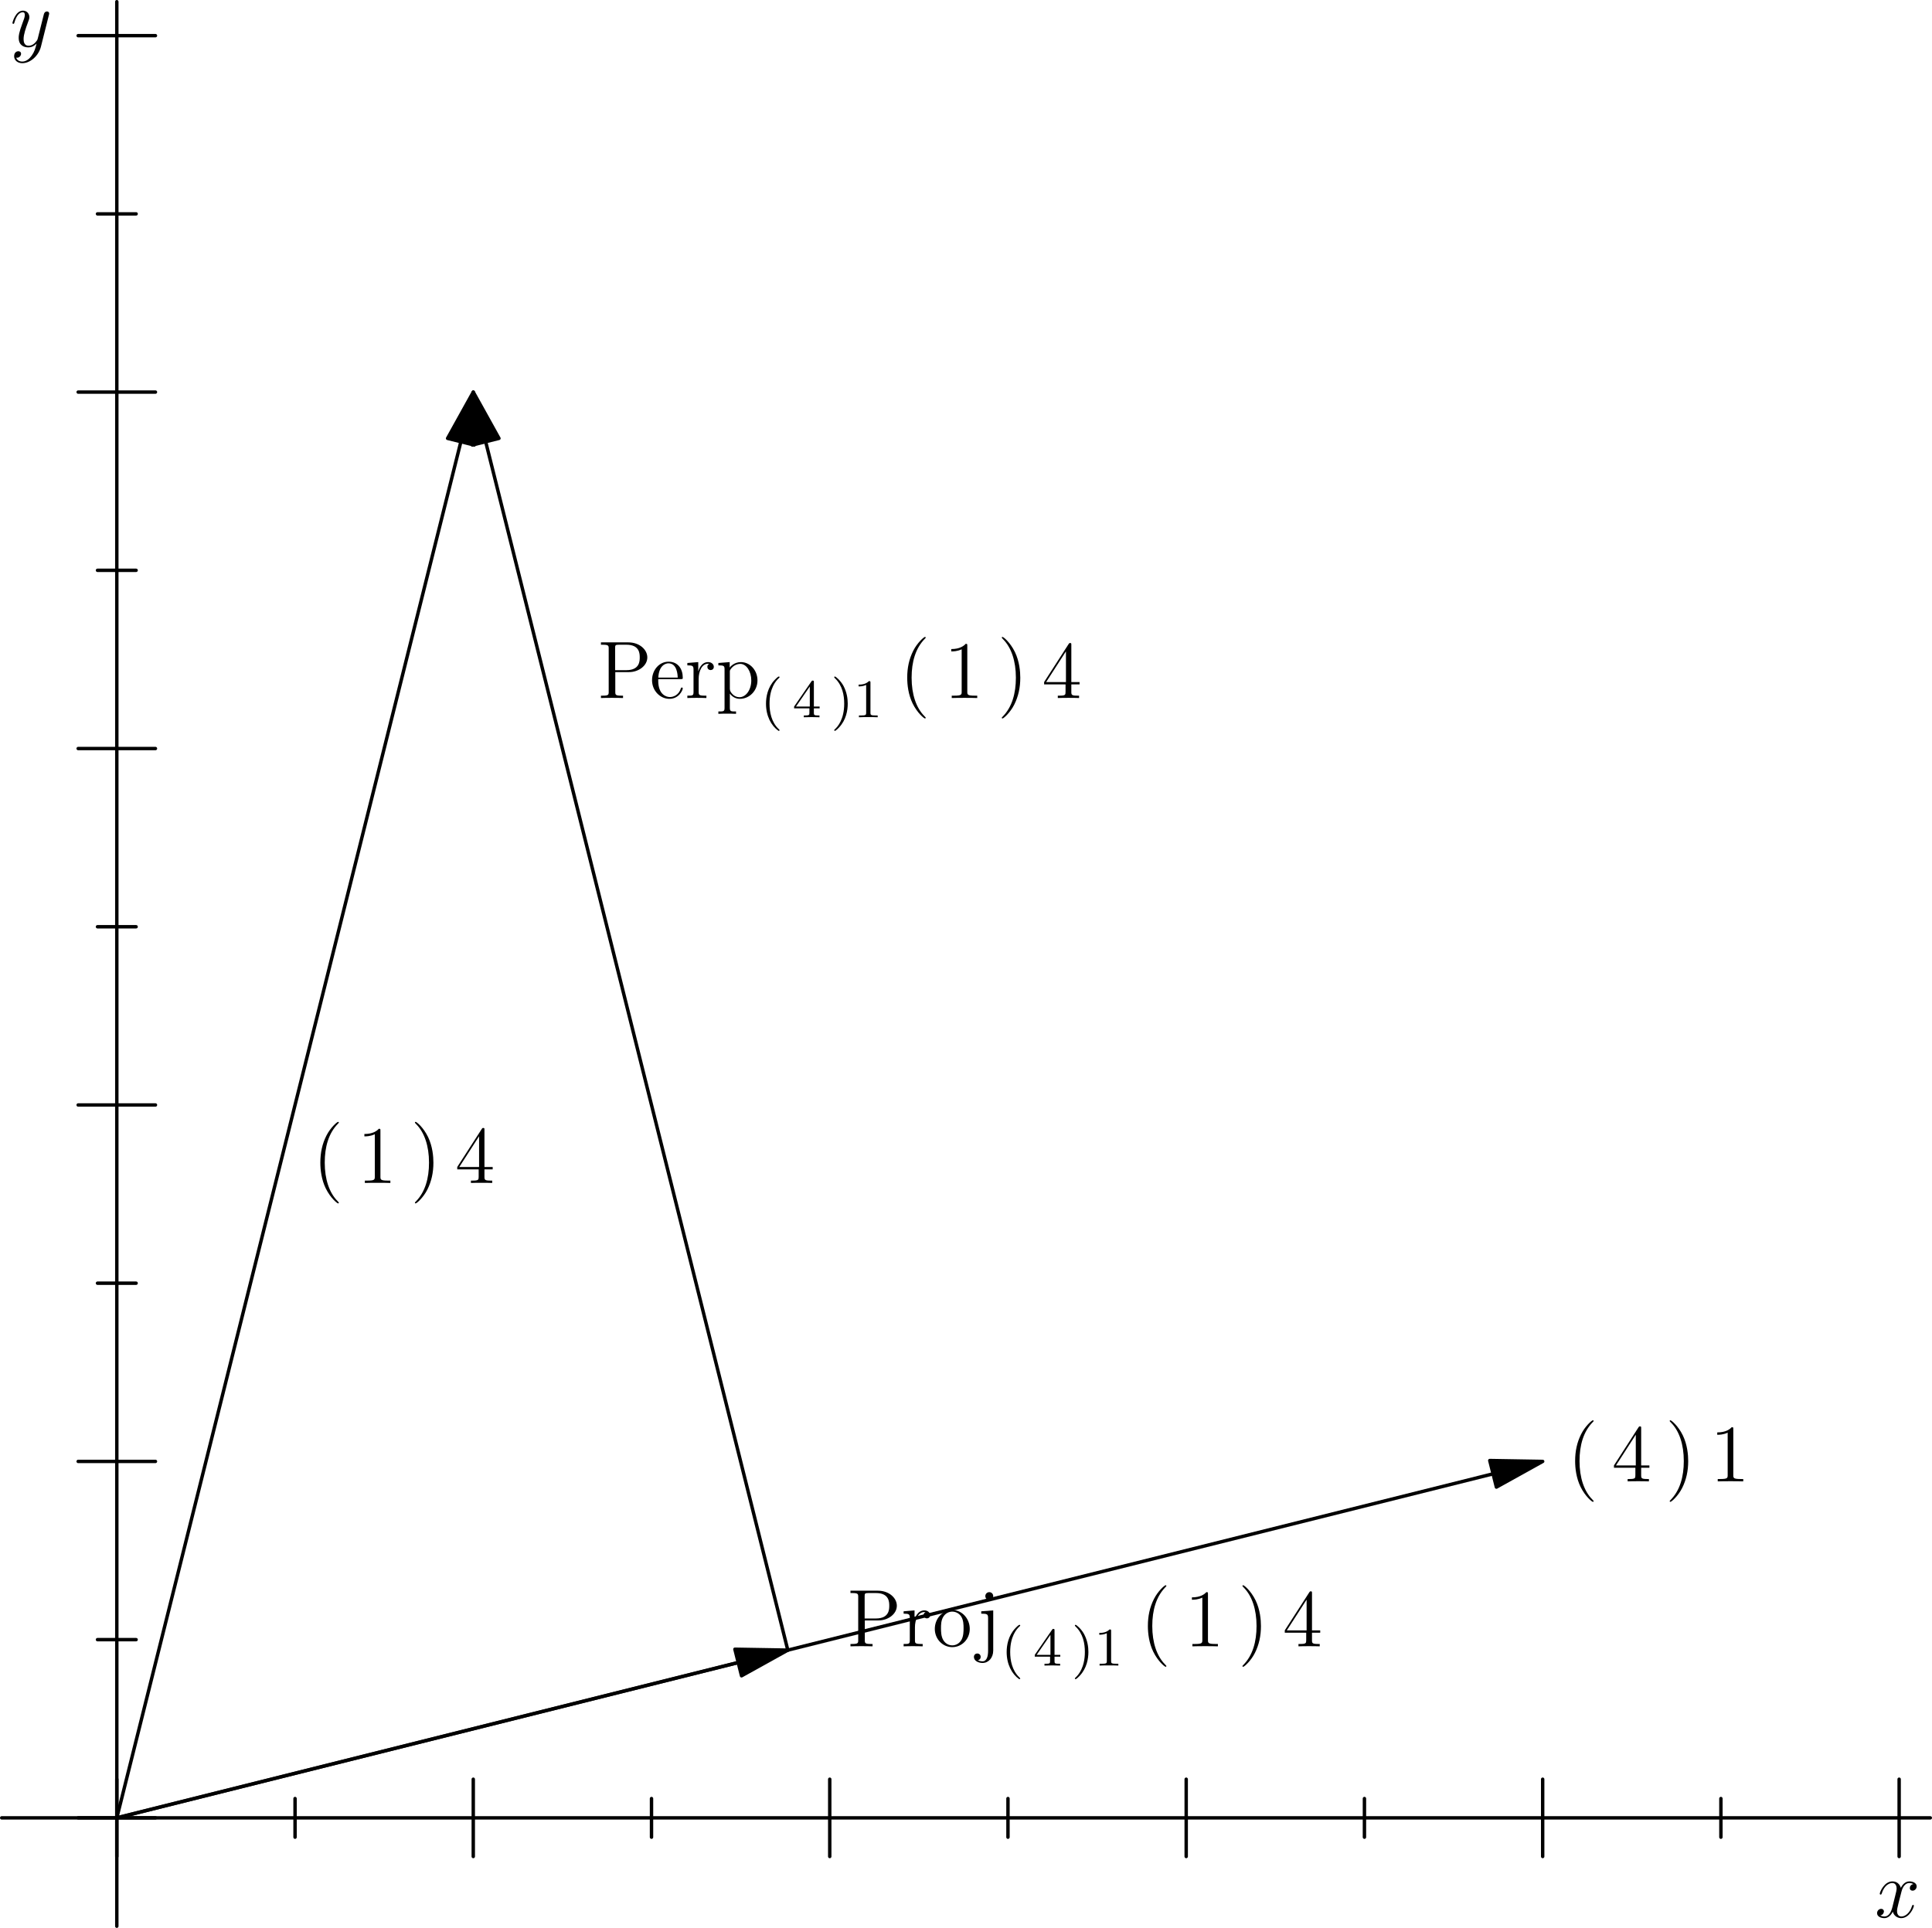
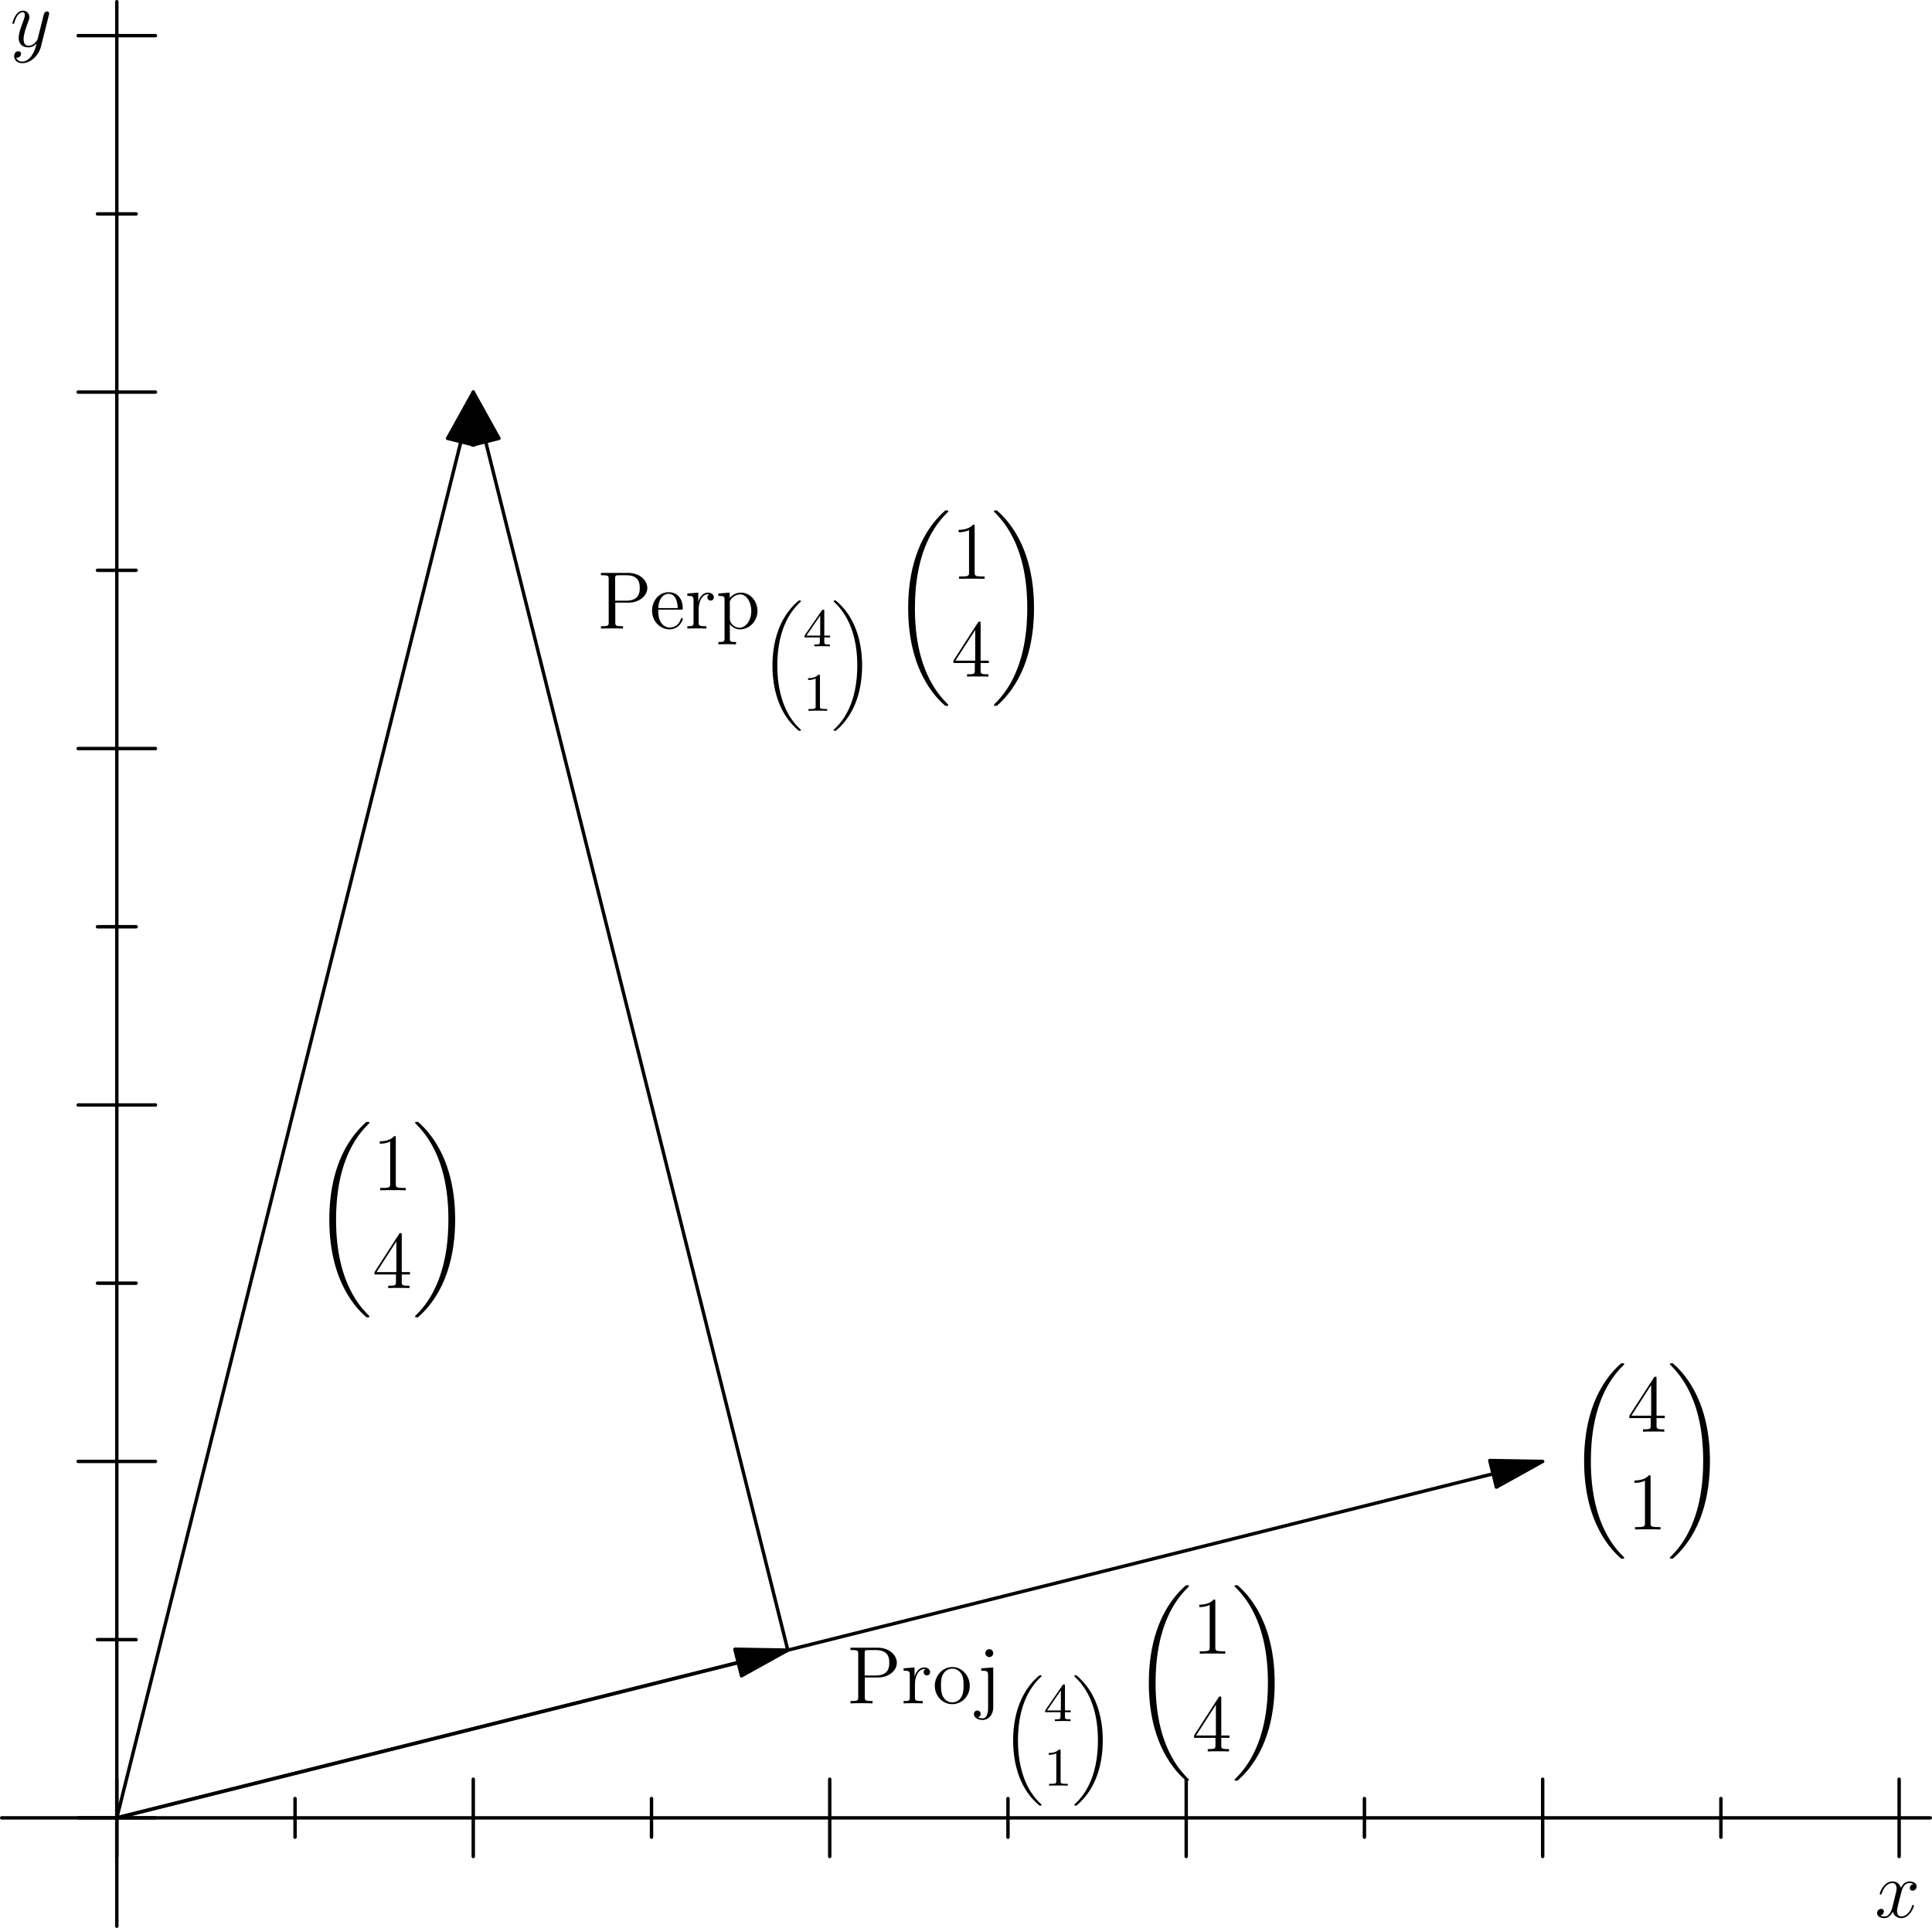
<svg xmlns="http://www.w3.org/2000/svg" xmlns:xlink="http://www.w3.org/1999/xlink" version="1.1" width="283.465pt" height="282.886pt" viewBox="56.409 53.858 283.465 282.886">
  <defs>
-     <path id="g1-40" d="M2.654 1.993C2.718 1.993 2.813 1.993 2.813 1.897C2.813 1.865 2.805 1.857 2.702 1.753C1.61 .725 1.339-.757 1.339-1.993C1.339-4.288 2.287-5.364 2.694-5.731C2.805-5.834 2.813-5.842 2.813-5.882S2.782-5.978 2.702-5.978C2.574-5.978 2.176-5.571 2.112-5.499C1.044-4.384 .821-2.949 .821-1.993C.821-.207 1.57 1.227 2.654 1.993Z" />
-     <path id="g1-41" d="M2.463-1.993C2.463-2.75 2.335-3.658 1.841-4.599C1.451-5.332 .725-5.978 .582-5.978C.502-5.978 .478-5.922 .478-5.882C.478-5.85 .478-5.834 .574-5.738C1.69-4.678 1.945-3.22 1.945-1.993C1.945 .295 .996 1.379 .59 1.745C.486 1.849 .478 1.857 .478 1.897S.502 1.993 .582 1.993C.709 1.993 1.108 1.586 1.172 1.514C2.24 .399 2.463-1.036 2.463-1.993Z" />
-     <path id="g1-49" d="M2.503-5.077C2.503-5.292 2.487-5.3 2.271-5.3C1.945-4.981 1.522-4.79 .765-4.79V-4.527C.98-4.527 1.411-4.527 1.873-4.742V-.654C1.873-.359 1.849-.263 1.092-.263H.813V0C1.14-.024 1.825-.024 2.184-.024S3.236-.024 3.563 0V-.263H3.284C2.527-.263 2.503-.359 2.503-.654V-5.077Z" />
-     <path id="g1-52" d="M3.14-5.157C3.14-5.316 3.14-5.38 2.973-5.38C2.869-5.38 2.861-5.372 2.782-5.26L.239-1.57V-1.307H2.487V-.646C2.487-.351 2.463-.263 1.849-.263H1.666V0C2.343-.024 2.359-.024 2.813-.024S3.284-.024 3.961 0V-.263H3.778C3.164-.263 3.14-.351 3.14-.646V-1.307H3.985V-1.57H3.14V-5.157ZM2.542-4.511V-1.57H.518L2.542-4.511Z" />
-     <path id="g2-40" d="M3.885 2.905C3.885 2.869 3.885 2.845 3.682 2.642C2.487 1.435 1.817-.538 1.817-2.977C1.817-5.296 2.379-7.293 3.766-8.703C3.885-8.811 3.885-8.835 3.885-8.871C3.885-8.942 3.826-8.966 3.778-8.966C3.622-8.966 2.642-8.106 2.056-6.934C1.447-5.727 1.172-4.447 1.172-2.977C1.172-1.913 1.339-.49 1.961 .789C2.666 2.224 3.646 3.001 3.778 3.001C3.826 3.001 3.885 2.977 3.885 2.905Z" />
-     <path id="g2-41" d="M3.371-2.977C3.371-3.885 3.252-5.368 2.582-6.755C1.877-8.189 .897-8.966 .765-8.966C.717-8.966 .658-8.942 .658-8.871C.658-8.835 .658-8.811 .861-8.608C2.056-7.4 2.726-5.428 2.726-2.989C2.726-.669 2.164 1.327 .777 2.738C.658 2.845 .658 2.869 .658 2.905C.658 2.977 .717 3.001 .765 3.001C.921 3.001 1.901 2.14 2.487 .968C3.096-.251 3.371-1.542 3.371-2.977Z" />
-     <path id="g2-49" d="M3.443-7.663C3.443-7.938 3.443-7.95 3.204-7.95C2.917-7.627 2.319-7.185 1.088-7.185V-6.838C1.363-6.838 1.961-6.838 2.618-7.149V-.921C2.618-.49 2.582-.347 1.53-.347H1.16V0C1.482-.024 2.642-.024 3.037-.024S4.579-.024 4.902 0V-.347H4.531C3.479-.347 3.443-.49 3.443-.921V-7.663Z" />
-     <path id="g2-52" d="M4.316-7.783C4.316-8.01 4.316-8.07 4.148-8.07C4.053-8.07 4.017-8.07 3.921-7.926L.323-2.343V-1.997H3.467V-.909C3.467-.466 3.443-.347 2.57-.347H2.331V0C2.606-.024 3.551-.024 3.885-.024S5.177-.024 5.452 0V-.347H5.212C4.352-.347 4.316-.466 4.316-.909V-1.997H5.523V-2.343H4.316V-7.783ZM3.527-6.85V-2.343H.622L3.527-6.85Z" />
-     <path id="g2-80" d="M2.606-3.802H4.627C6.025-3.802 7.305-4.746 7.305-5.954C7.305-7.113 6.145-8.165 4.531-8.165H.502V-7.819H.741C1.602-7.819 1.638-7.699 1.638-7.257V-.909C1.638-.466 1.602-.347 .741-.347H.502V0C.789-.024 1.769-.024 2.116-.024C2.475-.024 3.455-.024 3.742 0V-.347H3.503C2.642-.347 2.606-.466 2.606-.909V-3.802ZM2.582-4.089V-7.34C2.582-7.735 2.606-7.819 3.132-7.819H4.256C6.193-7.819 6.193-6.468 6.193-5.954C6.193-5.452 6.193-4.089 4.244-4.089H2.582Z" />
-     <path id="g2-101" d="M4.579-2.774C4.842-2.774 4.866-2.774 4.866-3.001C4.866-4.208 4.22-5.332 2.774-5.332C1.411-5.332 .359-4.101 .359-2.618C.359-1.04 1.578 .12 2.905 .12C4.328 .12 4.866-1.172 4.866-1.423C4.866-1.494 4.806-1.542 4.734-1.542C4.639-1.542 4.615-1.482 4.591-1.423C4.28-.418 3.479-.143 2.977-.143S1.267-.478 1.267-2.546V-2.774H4.579ZM1.279-3.001C1.375-4.878 2.427-5.093 2.762-5.093C4.041-5.093 4.113-3.407 4.125-3.001H1.279Z" />
-     <path id="g2-106" d="M2.427-7.364C2.427-7.723 2.14-7.95 1.853-7.95C1.518-7.95 1.267-7.687 1.267-7.364C1.267-7.054 1.53-6.791 1.841-6.791C2.2-6.791 2.427-7.077 2.427-7.364ZM.669-5.141V-4.794C1.566-4.794 1.674-4.71 1.674-4.125V.658C1.674 1.315 1.542 2.2 .849 2.2C.825 2.2 .454 2.2 .179 2.032C.49 1.973 .586 1.745 .586 1.542C.586 1.267 .383 1.052 .096 1.052C-.203 1.052-.406 1.267-.406 1.554C-.406 2.128 .239 2.439 .861 2.439C1.722 2.439 2.427 1.698 2.427 .61V-5.272L.669-5.141Z" />
-     <path id="g2-111" d="M5.487-2.558C5.487-4.101 4.316-5.332 2.929-5.332C1.494-5.332 .359-4.065 .359-2.558C.359-1.028 1.554 .12 2.917 .12C4.328 .12 5.487-1.052 5.487-2.558ZM2.929-.143C2.487-.143 1.949-.335 1.602-.921C1.279-1.459 1.267-2.164 1.267-2.666C1.267-3.12 1.267-3.85 1.638-4.388C1.973-4.902 2.499-5.093 2.917-5.093C3.383-5.093 3.885-4.878 4.208-4.411C4.579-3.862 4.579-3.108 4.579-2.666C4.579-2.248 4.579-1.506 4.268-.944C3.933-.371 3.383-.143 2.929-.143Z" />
-     <path id="g2-112" d="M2.929 1.973C2.164 1.973 2.02 1.973 2.02 1.435V-.646C2.236-.347 2.726 .12 3.491 .12C4.866 .12 6.073-1.04 6.073-2.582C6.073-4.101 4.949-5.272 3.646-5.272C2.594-5.272 2.032-4.519 1.997-4.471V-5.272L.335-5.141V-4.794C1.172-4.794 1.243-4.71 1.243-4.184V1.435C1.243 1.973 1.112 1.973 .335 1.973V2.319C.646 2.295 1.291 2.295 1.626 2.295C1.973 2.295 2.618 2.295 2.929 2.319V1.973ZM2.02-3.814C2.02-4.041 2.02-4.053 2.152-4.244C2.511-4.782 3.096-5.009 3.551-5.009C4.447-5.009 5.165-3.921 5.165-2.582C5.165-1.16 4.352-.12 3.431-.12C3.061-.12 2.714-.275 2.475-.502C2.2-.777 2.02-1.016 2.02-1.351V-3.814Z" />
-     <path id="g2-114" d="M1.997-2.786C1.997-3.945 2.475-5.033 3.395-5.033C3.491-5.033 3.515-5.033 3.563-5.021C3.467-4.973 3.276-4.902 3.276-4.579C3.276-4.232 3.551-4.101 3.742-4.101C3.981-4.101 4.22-4.256 4.22-4.579C4.22-4.937 3.897-5.272 3.383-5.272C2.367-5.272 2.02-4.172 1.949-3.945H1.937V-5.272L.335-5.141V-4.794C1.148-4.794 1.243-4.71 1.243-4.125V-.885C1.243-.347 1.112-.347 .335-.347V0C.669-.024 1.327-.024 1.686-.024C2.008-.024 2.857-.024 3.132 0V-.347H2.893C2.02-.347 1.997-.478 1.997-.909V-2.786Z" />
-     <path id="g0-120" d="M5.667-4.878C5.284-4.806 5.141-4.519 5.141-4.292C5.141-4.005 5.368-3.909 5.535-3.909C5.894-3.909 6.145-4.22 6.145-4.543C6.145-5.045 5.571-5.272 5.069-5.272C4.34-5.272 3.933-4.555 3.826-4.328C3.551-5.224 2.809-5.272 2.594-5.272C1.375-5.272 .729-3.706 .729-3.443C.729-3.395 .777-3.335 .861-3.335C.956-3.335 .98-3.407 1.004-3.455C1.411-4.782 2.212-5.033 2.558-5.033C3.096-5.033 3.204-4.531 3.204-4.244C3.204-3.981 3.132-3.706 2.989-3.132L2.582-1.494C2.403-.777 2.056-.12 1.423-.12C1.363-.12 1.064-.12 .813-.275C1.243-.359 1.339-.717 1.339-.861C1.339-1.1 1.16-1.243 .933-1.243C.646-1.243 .335-.992 .335-.61C.335-.108 .897 .12 1.411 .12C1.985 .12 2.391-.335 2.642-.825C2.833-.12 3.431 .12 3.873 .12C5.093 .12 5.738-1.447 5.738-1.71C5.738-1.769 5.691-1.817 5.619-1.817C5.511-1.817 5.499-1.757 5.464-1.662C5.141-.61 4.447-.12 3.909-.12C3.491-.12 3.264-.43 3.264-.921C3.264-1.184 3.312-1.375 3.503-2.164L3.921-3.79C4.101-4.507 4.507-5.033 5.057-5.033C5.081-5.033 5.416-5.033 5.667-4.878Z" />
-     <path id="g0-121" d="M3.144 1.339C2.821 1.793 2.355 2.2 1.769 2.2C1.626 2.2 1.052 2.176 .873 1.626C.909 1.638 .968 1.638 .992 1.638C1.351 1.638 1.59 1.327 1.59 1.052S1.363 .681 1.184 .681C.992 .681 .574 .825 .574 1.411C.574 2.02 1.088 2.439 1.769 2.439C2.965 2.439 4.172 1.339 4.507 .012L5.679-4.651C5.691-4.71 5.715-4.782 5.715-4.854C5.715-5.033 5.571-5.153 5.392-5.153C5.284-5.153 5.033-5.105 4.937-4.746L4.053-1.231C3.993-1.016 3.993-.992 3.897-.861C3.658-.526 3.264-.12 2.69-.12C2.02-.12 1.961-.777 1.961-1.1C1.961-1.781 2.283-2.702 2.606-3.563C2.738-3.909 2.809-4.077 2.809-4.316C2.809-4.818 2.451-5.272 1.865-5.272C.765-5.272 .323-3.539 .323-3.443C.323-3.395 .371-3.335 .454-3.335C.562-3.335 .574-3.383 .622-3.551C.909-4.555 1.363-5.033 1.829-5.033C1.937-5.033 2.14-5.033 2.14-4.639C2.14-4.328 2.008-3.981 1.829-3.527C1.243-1.961 1.243-1.566 1.243-1.279C1.243-.143 2.056 .12 2.654 .12C3.001 .12 3.431 .012 3.85-.43L3.862-.418C3.682 .287 3.563 .753 3.144 1.339Z" />
+     <path id="g3-49" d="M2.503-5.077C2.503-5.292 2.487-5.3 2.271-5.3C1.945-4.981 1.522-4.79 .765-4.79V-4.527C.98-4.527 1.411-4.527 1.873-4.742V-.654C1.873-.359 1.849-.263 1.092-.263H.813V0C1.14-.024 1.825-.024 2.184-.024S3.236-.024 3.563 0V-.263H3.284C2.527-.263 2.503-.359 2.503-.654V-5.077Z" />
+     <path id="g3-52" d="M3.14-5.157C3.14-5.316 3.14-5.38 2.973-5.38C2.869-5.38 2.861-5.372 2.782-5.26L.239-1.57V-1.307H2.487V-.646C2.487-.351 2.463-.263 1.849-.263H1.666V0C2.343-.024 2.359-.024 2.813-.024S3.284-.024 3.961 0V-.263H3.778C3.164-.263 3.14-.351 3.14-.646V-1.307H3.985V-1.57H3.14V-5.157ZM2.542-4.511V-1.57H.518L2.542-4.511Z" />
+     <path id="g0-18" d="M5.946 18.666C5.946 18.626 5.938 18.61 5.85 18.523C5.523 18.22 4.854 17.574 4.216 16.498C3.013 14.458 2.479 11.955 2.479 9.205C2.479 7.309 2.742 5.157 3.523 3.284C4.208 1.65 5.005 .693 5.818-.104C5.842-.128 5.906-.175 5.93-.199C5.938-.215 5.946-.239 5.946-.263C5.946-.359 5.858-.359 5.762-.359C5.643-.359 5.627-.359 5.539-.279C2.622 2.208 1.769 5.994 1.769 9.198C1.769 12.696 2.758 15.693 4.591 17.749C4.949 18.156 5.268 18.451 5.571 18.706C5.627 18.762 5.643 18.762 5.762 18.762C5.858 18.762 5.946 18.762 5.946 18.666Z" />
+     <path id="g0-19" d="M4.455 9.205C4.455 5.707 3.467 2.71 1.634 .654C1.275 .247 .956-.048 .654-.303C.598-.359 .582-.359 .462-.359C.375-.359 .279-.359 .279-.263C.279-.231 .279-.215 .375-.12C2.877 2.216 3.746 5.667 3.746 9.198C3.746 11.445 3.395 14.123 2.048 16.434C1.403 17.542 .733 18.188 .359 18.538C.311 18.594 .279 18.626 .279 18.666C.279 18.762 .375 18.762 .462 18.762C.582 18.762 .598 18.762 .685 18.682C3.602 16.195 4.455 12.409 4.455 9.205Z" />
+     <path id="g1-18" d="M8.369 28.083C8.369 28.035 8.345 28.011 8.321 27.975C7.878 27.533 7.077 26.732 6.276 25.441C4.352 22.356 3.479 18.471 3.479 13.868C3.479 10.652 3.909 6.504 5.882 2.941C6.826 1.243 7.807 .263 8.333-.263C8.369-.299 8.369-.323 8.369-.359C8.369-.478 8.285-.478 8.118-.478S7.926-.478 7.747-.299C3.742 3.347 2.487 8.823 2.487 13.856C2.487 18.554 3.563 23.289 6.599 26.863C6.838 27.138 7.293 27.628 7.783 28.059C7.926 28.202 7.95 28.202 8.118 28.202S8.369 28.202 8.369 28.083Z" />
+     <path id="g1-19" d="M6.3 13.868C6.3 9.17 5.224 4.435 2.188 .861C1.949 .586 1.494 .096 1.004-.335C.861-.478 .837-.478 .669-.478C.526-.478 .418-.478 .418-.359C.418-.311 .466-.263 .49-.239C.909 .191 1.71 .992 2.511 2.283C4.435 5.368 5.308 9.253 5.308 13.856C5.308 17.072 4.878 21.22 2.905 24.783C1.961 26.481 .968 27.473 .466 27.975C.442 28.011 .418 28.047 .418 28.083C.418 28.202 .526 28.202 .669 28.202C.837 28.202 .861 28.202 1.04 28.023C5.045 24.377 6.3 18.901 6.3 13.868Z" />
+     <path id="g4-49" d="M3.443-7.663C3.443-7.938 3.443-7.95 3.204-7.95C2.917-7.627 2.319-7.185 1.088-7.185V-6.838C1.363-6.838 1.961-6.838 2.618-7.149V-.921C2.618-.49 2.582-.347 1.53-.347H1.16V0C1.482-.024 2.642-.024 3.037-.024S4.579-.024 4.902 0V-.347H4.531C3.479-.347 3.443-.49 3.443-.921V-7.663Z" />
+     <path id="g4-52" d="M4.316-7.783C4.316-8.01 4.316-8.07 4.148-8.07C4.053-8.07 4.017-8.07 3.921-7.926L.323-2.343V-1.997H3.467V-.909C3.467-.466 3.443-.347 2.57-.347H2.331V0C2.606-.024 3.551-.024 3.885-.024S5.177-.024 5.452 0V-.347H5.212C4.352-.347 4.316-.466 4.316-.909V-1.997H5.523V-2.343H4.316V-7.783ZM3.527-6.85V-2.343H.622L3.527-6.85Z" />
+     <path id="g4-80" d="M2.606-3.802H4.627C6.025-3.802 7.305-4.746 7.305-5.954C7.305-7.113 6.145-8.165 4.531-8.165H.502V-7.819H.741C1.602-7.819 1.638-7.699 1.638-7.257V-.909C1.638-.466 1.602-.347 .741-.347H.502V0C.789-.024 1.769-.024 2.116-.024C2.475-.024 3.455-.024 3.742 0V-.347H3.503C2.642-.347 2.606-.466 2.606-.909V-3.802ZM2.582-4.089V-7.34C2.582-7.735 2.606-7.819 3.132-7.819H4.256C6.193-7.819 6.193-6.468 6.193-5.954C6.193-5.452 6.193-4.089 4.244-4.089H2.582Z" />
+     <path id="g4-101" d="M4.579-2.774C4.842-2.774 4.866-2.774 4.866-3.001C4.866-4.208 4.22-5.332 2.774-5.332C1.411-5.332 .359-4.101 .359-2.618C.359-1.04 1.578 .12 2.905 .12C4.328 .12 4.866-1.172 4.866-1.423C4.866-1.494 4.806-1.542 4.734-1.542C4.639-1.542 4.615-1.482 4.591-1.423C4.28-.418 3.479-.143 2.977-.143S1.267-.478 1.267-2.546V-2.774H4.579ZM1.279-3.001C1.375-4.878 2.427-5.093 2.762-5.093C4.041-5.093 4.113-3.407 4.125-3.001H1.279Z" />
+     <path id="g4-106" d="M2.427-7.364C2.427-7.723 2.14-7.95 1.853-7.95C1.518-7.95 1.267-7.687 1.267-7.364C1.267-7.054 1.53-6.791 1.841-6.791C2.2-6.791 2.427-7.077 2.427-7.364ZM.669-5.141V-4.794C1.566-4.794 1.674-4.71 1.674-4.125V.658C1.674 1.315 1.542 2.2 .849 2.2C.825 2.2 .454 2.2 .179 2.032C.49 1.973 .586 1.745 .586 1.542C.586 1.267 .383 1.052 .096 1.052C-.203 1.052-.406 1.267-.406 1.554C-.406 2.128 .239 2.439 .861 2.439C1.722 2.439 2.427 1.698 2.427 .61V-5.272L.669-5.141Z" />
+     <path id="g4-111" d="M5.487-2.558C5.487-4.101 4.316-5.332 2.929-5.332C1.494-5.332 .359-4.065 .359-2.558C.359-1.028 1.554 .12 2.917 .12C4.328 .12 5.487-1.052 5.487-2.558ZM2.929-.143C2.487-.143 1.949-.335 1.602-.921C1.279-1.459 1.267-2.164 1.267-2.666C1.267-3.12 1.267-3.85 1.638-4.388C1.973-4.902 2.499-5.093 2.917-5.093C3.383-5.093 3.885-4.878 4.208-4.411C4.579-3.862 4.579-3.108 4.579-2.666C4.579-2.248 4.579-1.506 4.268-.944C3.933-.371 3.383-.143 2.929-.143Z" />
+     <path id="g4-112" d="M2.929 1.973C2.164 1.973 2.02 1.973 2.02 1.435V-.646C2.236-.347 2.726 .12 3.491 .12C4.866 .12 6.073-1.04 6.073-2.582C6.073-4.101 4.949-5.272 3.646-5.272C2.594-5.272 2.032-4.519 1.997-4.471V-5.272L.335-5.141V-4.794C1.172-4.794 1.243-4.71 1.243-4.184V1.435C1.243 1.973 1.112 1.973 .335 1.973V2.319C.646 2.295 1.291 2.295 1.626 2.295C1.973 2.295 2.618 2.295 2.929 2.319V1.973ZM2.02-3.814C2.02-4.041 2.02-4.053 2.152-4.244C2.511-4.782 3.096-5.009 3.551-5.009C4.447-5.009 5.165-3.921 5.165-2.582C5.165-1.16 4.352-.12 3.431-.12C3.061-.12 2.714-.275 2.475-.502C2.2-.777 2.02-1.016 2.02-1.351V-3.814Z" />
+     <path id="g4-114" d="M1.997-2.786C1.997-3.945 2.475-5.033 3.395-5.033C3.491-5.033 3.515-5.033 3.563-5.021C3.467-4.973 3.276-4.902 3.276-4.579C3.276-4.232 3.551-4.101 3.742-4.101C3.981-4.101 4.22-4.256 4.22-4.579C4.22-4.937 3.897-5.272 3.383-5.272C2.367-5.272 2.02-4.172 1.949-3.945H1.937V-5.272L.335-5.141V-4.794C1.148-4.794 1.243-4.71 1.243-4.125V-.885C1.243-.347 1.112-.347 .335-.347V0C.669-.024 1.327-.024 1.686-.024C2.008-.024 2.857-.024 3.132 0V-.347H2.893C2.02-.347 1.997-.478 1.997-.909V-2.786Z" />
+     <path id="g2-120" d="M5.667-4.878C5.284-4.806 5.141-4.519 5.141-4.292C5.141-4.005 5.368-3.909 5.535-3.909C5.894-3.909 6.145-4.22 6.145-4.543C6.145-5.045 5.571-5.272 5.069-5.272C4.34-5.272 3.933-4.555 3.826-4.328C3.551-5.224 2.809-5.272 2.594-5.272C1.375-5.272 .729-3.706 .729-3.443C.729-3.395 .777-3.335 .861-3.335C.956-3.335 .98-3.407 1.004-3.455C1.411-4.782 2.212-5.033 2.558-5.033C3.096-5.033 3.204-4.531 3.204-4.244C3.204-3.981 3.132-3.706 2.989-3.132L2.582-1.494C2.403-.777 2.056-.12 1.423-.12C1.363-.12 1.064-.12 .813-.275C1.243-.359 1.339-.717 1.339-.861C1.339-1.1 1.16-1.243 .933-1.243C.646-1.243 .335-.992 .335-.61C.335-.108 .897 .12 1.411 .12C1.985 .12 2.391-.335 2.642-.825C2.833-.12 3.431 .12 3.873 .12C5.093 .12 5.738-1.447 5.738-1.71C5.738-1.769 5.691-1.817 5.619-1.817C5.511-1.817 5.499-1.757 5.464-1.662C5.141-.61 4.447-.12 3.909-.12C3.491-.12 3.264-.43 3.264-.921C3.264-1.184 3.312-1.375 3.503-2.164L3.921-3.79C4.101-4.507 4.507-5.033 5.057-5.033C5.081-5.033 5.416-5.033 5.667-4.878Z" />
+     <path id="g2-121" d="M3.144 1.339C2.821 1.793 2.355 2.2 1.769 2.2C1.626 2.2 1.052 2.176 .873 1.626C.909 1.638 .968 1.638 .992 1.638C1.351 1.638 1.59 1.327 1.59 1.052S1.363 .681 1.184 .681C.992 .681 .574 .825 .574 1.411C.574 2.02 1.088 2.439 1.769 2.439C2.965 2.439 4.172 1.339 4.507 .012L5.679-4.651C5.691-4.71 5.715-4.782 5.715-4.854C5.715-5.033 5.571-5.153 5.392-5.153C5.284-5.153 5.033-5.105 4.937-4.746L4.053-1.231C3.993-1.016 3.993-.992 3.897-.861C3.658-.526 3.264-.12 2.69-.12C2.02-.12 1.961-.777 1.961-1.1C1.961-1.781 2.283-2.702 2.606-3.563C2.738-3.909 2.809-4.077 2.809-4.316C2.809-4.818 2.451-5.272 1.865-5.272C.765-5.272 .323-3.539 .323-3.443C.323-3.395 .371-3.335 .454-3.335C.562-3.335 .574-3.383 .622-3.551C.909-4.555 1.363-5.033 1.829-5.033C1.937-5.033 2.14-5.033 2.14-4.639C2.14-4.328 2.008-3.981 1.829-3.527C1.243-1.961 1.243-1.566 1.243-1.279C1.243-.143 2.056 .12 2.654 .12C3.001 .12 3.431 .012 3.85-.43L3.862-.418C3.682 .287 3.563 .753 3.144 1.339Z" />
  </defs>
  <g id="page1">
    <g>
      <g transform="matrix(0.996264 0 0 0.996264 73.5474 320.595)">
        <path d="M 0 15.958L 0 -267.486" fill="none" stroke="#000000" stroke-linecap="round" stroke-linejoin="round" stroke-miterlimit="10.037" stroke-width="0.502" />
      </g>
    </g>
    <g>
      <g transform="matrix(0.996264 0 0 0.996264 73.5474 320.595)">
-         <path d="M -5.691 -1.45709e-15L 5.691 -1.45709e-15" fill="none" stroke="#000000" stroke-linecap="round" stroke-linejoin="round" stroke-miterlimit="10.037" stroke-width="0.502" />
+         <path d="M -5.691 -7.28544e-16L 5.691 -7.28544e-16" fill="none" stroke="#000000" stroke-linecap="round" stroke-linejoin="round" stroke-miterlimit="10.037" stroke-width="0.502" />
      </g>
    </g>
    <g>
      <g transform="matrix(0.996264 0 0 0.996264 73.5474 320.595)">
        <path d="M -5.691 -52.497L 5.691 -52.497" fill="none" stroke="#000000" stroke-linecap="round" stroke-linejoin="round" stroke-miterlimit="10.037" stroke-width="0.502" />
      </g>
    </g>
    <g>
      <g transform="matrix(0.996264 0 0 0.996264 73.5474 320.595)">
        <path d="M -5.691 -104.994L 5.691 -104.994" fill="none" stroke="#000000" stroke-linecap="round" stroke-linejoin="round" stroke-miterlimit="10.037" stroke-width="0.502" />
      </g>
    </g>
    <g>
      <g transform="matrix(0.996264 0 0 0.996264 73.5474 320.595)">
        <path d="M -5.691 -157.491L 5.691 -157.491" fill="none" stroke="#000000" stroke-linecap="round" stroke-linejoin="round" stroke-miterlimit="10.037" stroke-width="0.502" />
      </g>
    </g>
    <g>
      <g transform="matrix(0.996264 0 0 0.996264 73.5474 320.595)">
        <path d="M -5.691 -209.989L 5.691 -209.989" fill="none" stroke="#000000" stroke-linecap="round" stroke-linejoin="round" stroke-miterlimit="10.037" stroke-width="0.502" />
      </g>
    </g>
    <g>
      <g transform="matrix(0.996264 0 0 0.996264 73.5474 320.595)">
        <path d="M -5.691 -262.486L 5.691 -262.486" fill="none" stroke="#000000" stroke-linecap="round" stroke-linejoin="round" stroke-miterlimit="10.037" stroke-width="0.502" />
      </g>
    </g>
    <g>
      <g transform="matrix(0.996264 0 0 0.996264 73.5474 320.595)">
        <path d="M -2.845 -26.249L 2.845 -26.249" fill="none" stroke="#000000" stroke-linecap="round" stroke-linejoin="round" stroke-miterlimit="10.037" stroke-width="0.502" />
      </g>
    </g>
    <g>
      <g transform="matrix(0.996264 0 0 0.996264 73.5474 320.595)">
        <path d="M -2.845 -78.746L 2.845 -78.746" fill="none" stroke="#000000" stroke-linecap="round" stroke-linejoin="round" stroke-miterlimit="10.037" stroke-width="0.502" />
      </g>
    </g>
    <g>
      <g transform="matrix(0.996264 0 0 0.996264 73.5474 320.595)">
        <path d="M -2.845 -131.243L 2.845 -131.243" fill="none" stroke="#000000" stroke-linecap="round" stroke-linejoin="round" stroke-miterlimit="10.037" stroke-width="0.502" />
      </g>
    </g>
    <g>
      <g transform="matrix(0.996264 0 0 0.996264 73.5474 320.595)">
        <path d="M -2.845 -183.74L 2.845 -183.74" fill="none" stroke="#000000" stroke-linecap="round" stroke-linejoin="round" stroke-miterlimit="10.037" stroke-width="0.502" />
      </g>
    </g>
    <g>
      <g transform="matrix(0.996264 0 0 0.996264 73.5474 320.595)">
        <path d="M -2.845 -236.237L 2.845 -236.237" fill="none" stroke="#000000" stroke-linecap="round" stroke-linejoin="round" stroke-miterlimit="10.037" stroke-width="0.502" />
      </g>
    </g>
-     <use x="57.909" y="60.691" xlink:href="#g0-121" />
+     <use x="57.909" y="60.691" xlink:href="#g2-121" />
    <g>
      <g transform="matrix(0.996264 0 0 0.996264 73.5474 320.595)">
        <path d="M -16.951 -0L 267.074 0" fill="none" stroke="#000000" stroke-linecap="round" stroke-linejoin="round" stroke-miterlimit="10.037" stroke-width="0.502" />
      </g>
    </g>
    <g>
      <g transform="matrix(0.996264 0 0 0.996264 73.5474 320.595)">
-         <path d="M 2.91418e-15 -5.691L 2.91418e-15 5.691" fill="none" stroke="#000000" stroke-linecap="round" stroke-linejoin="round" stroke-miterlimit="10.037" stroke-width="0.502" />
+         <path d="M 1.45709e-15 -5.691L 1.45709e-15 5.691" fill="none" stroke="#000000" stroke-linecap="round" stroke-linejoin="round" stroke-miterlimit="10.037" stroke-width="0.502" />
      </g>
    </g>
    <g>
      <g transform="matrix(0.996264 0 0 0.996264 73.5474 320.595)">
        <path d="M 52.497 -5.691L 52.497 5.691" fill="none" stroke="#000000" stroke-linecap="round" stroke-linejoin="round" stroke-miterlimit="10.037" stroke-width="0.502" />
      </g>
    </g>
    <g>
      <g transform="matrix(0.996264 0 0 0.996264 73.5474 320.595)">
        <path d="M 104.994 -5.691L 104.994 5.691" fill="none" stroke="#000000" stroke-linecap="round" stroke-linejoin="round" stroke-miterlimit="10.037" stroke-width="0.502" />
      </g>
    </g>
    <g>
      <g transform="matrix(0.996264 0 0 0.996264 73.5474 320.595)">
        <path d="M 157.491 -5.691L 157.491 5.691" fill="none" stroke="#000000" stroke-linecap="round" stroke-linejoin="round" stroke-miterlimit="10.037" stroke-width="0.502" />
      </g>
    </g>
    <g>
      <g transform="matrix(0.996264 0 0 0.996264 73.5474 320.595)">
        <path d="M 209.989 -5.691L 209.989 5.691" fill="none" stroke="#000000" stroke-linecap="round" stroke-linejoin="round" stroke-miterlimit="10.037" stroke-width="0.502" />
      </g>
    </g>
    <g>
      <g transform="matrix(0.996264 0 0 0.996264 73.5474 320.595)">
        <path d="M 262.486 -5.691L 262.486 5.691" fill="none" stroke="#000000" stroke-linecap="round" stroke-linejoin="round" stroke-miterlimit="10.037" stroke-width="0.502" />
      </g>
    </g>
    <g>
      <g transform="matrix(0.996264 0 0 0.996264 73.5474 320.595)">
        <path d="M 26.249 -2.845L 26.249 2.845" fill="none" stroke="#000000" stroke-linecap="round" stroke-linejoin="round" stroke-miterlimit="10.037" stroke-width="0.502" />
      </g>
    </g>
    <g>
      <g transform="matrix(0.996264 0 0 0.996264 73.5474 320.595)">
        <path d="M 78.746 -2.845L 78.746 2.845" fill="none" stroke="#000000" stroke-linecap="round" stroke-linejoin="round" stroke-miterlimit="10.037" stroke-width="0.502" />
      </g>
    </g>
    <g>
      <g transform="matrix(0.996264 0 0 0.996264 73.5474 320.595)">
        <path d="M 131.243 -2.845L 131.243 2.845" fill="none" stroke="#000000" stroke-linecap="round" stroke-linejoin="round" stroke-miterlimit="10.037" stroke-width="0.502" />
      </g>
    </g>
    <g>
      <g transform="matrix(0.996264 0 0 0.996264 73.5474 320.595)">
        <path d="M 183.74 -2.845L 183.74 2.845" fill="none" stroke="#000000" stroke-linecap="round" stroke-linejoin="round" stroke-miterlimit="10.037" stroke-width="0.502" />
      </g>
    </g>
    <g>
      <g transform="matrix(0.996264 0 0 0.996264 73.5474 320.595)">
        <path d="M 236.237 -2.845L 236.237 2.845" fill="none" stroke="#000000" stroke-linecap="round" stroke-linejoin="round" stroke-miterlimit="10.037" stroke-width="0.502" />
      </g>
    </g>
-     <use x="331.48" y="335.188" xlink:href="#g0-120" />
+     <use x="331.48" y="335.188" xlink:href="#g2-120" />
    <g transform="matrix(0.996264 0 0 0.996264 73.5474 320.595)">
      <path d="M 202.685 -50.671L 0 0" fill="none" stroke="#000000" stroke-linecap="round" stroke-linejoin="round" stroke-miterlimit="10.037" stroke-width="0.502" />
    </g>
    <g transform="matrix(0.996264 0 0 0.996264 73.5474 320.595)">
      <path d="M 209.989 -52.497L 202.196 -52.628L 203.174 -48.714L 209.989 -52.497Z" fill="#000000" />
    </g>
    <g transform="matrix(0.996264 0 0 0.996264 73.5474 320.595)">
      <path d="M 209.989 -52.497L 202.196 -52.628L 203.174 -48.714L 209.989 -52.497Z" fill="none" stroke="#000000" stroke-linecap="round" stroke-linejoin="round" stroke-miterlimit="10.037" stroke-width="0.502" />
    </g>
    <g transform="matrix(0.996264 0 0 0.996264 73.5474 320.595)">
      <path d="M 50.671 -202.685L 0 0" fill="none" stroke="#000000" stroke-linecap="round" stroke-linejoin="round" stroke-miterlimit="10.037" stroke-width="0.502" />
    </g>
    <g transform="matrix(0.996264 0 0 0.996264 73.5474 320.595)">
      <path d="M 52.497 -209.989L 48.714 -203.174L 52.628 -202.196L 52.497 -209.989Z" fill="#000000" />
    </g>
    <g transform="matrix(0.996264 0 0 0.996264 73.5474 320.595)">
      <path d="M 52.497 -209.989L 48.714 -203.174L 52.628 -202.196L 52.497 -209.989Z" fill="none" stroke="#000000" stroke-linecap="round" stroke-linejoin="round" stroke-miterlimit="10.037" stroke-width="0.502" />
    </g>
    <g transform="matrix(0.996264 0 0 0.996264 73.5474 320.595)">
      <path d="M 54.323 -202.685L 98.818 -24.704" fill="none" stroke="#000000" stroke-linecap="round" stroke-linejoin="round" stroke-miterlimit="10.037" stroke-width="0.502" />
    </g>
    <g transform="matrix(0.996264 0 0 0.996264 73.5474 320.595)">
      <path d="M 52.497 -209.989L 52.366 -202.196L 56.28 -203.174L 52.497 -209.989Z" fill="#000000" />
    </g>
    <g transform="matrix(0.996264 0 0 0.996264 73.5474 320.595)">
      <path d="M 52.497 -209.989L 52.366 -202.196L 56.28 -203.174L 52.497 -209.989Z" fill="none" stroke="#000000" stroke-linecap="round" stroke-linejoin="round" stroke-miterlimit="10.037" stroke-width="0.502" />
    </g>
    <g transform="matrix(0.996264 0 0 0.996264 73.5474 320.595)">
      <path d="M 91.515 -22.879L 0 0" fill="none" stroke="#000000" stroke-linecap="round" stroke-linejoin="round" stroke-miterlimit="10.037" stroke-width="0.502" />
    </g>
    <g transform="matrix(0.996264 0 0 0.996264 73.5474 320.595)">
      <path d="M 98.818 -24.704L 91.025 -24.836L 92.004 -20.922L 98.818 -24.704Z" fill="#000000" />
    </g>
    <g transform="matrix(0.996264 0 0 0.996264 73.5474 320.595)">
      <path d="M 98.818 -24.704L 91.025 -24.836L 92.004 -20.922L 98.818 -24.704Z" fill="none" stroke="#000000" stroke-linecap="round" stroke-linejoin="round" stroke-miterlimit="10.037" stroke-width="0.502" />
    </g>
-     <use x="102.238" y="227.435" xlink:href="#g2-40" />
-     <use x="108.783" y="227.435" xlink:href="#g2-49" />
-     <use x="116.628" y="227.435" xlink:href="#g2-41" />
-     <use x="123.173" y="227.435" xlink:href="#g2-52" />
-     <use x="286.342" y="271.223" xlink:href="#g2-40" />
-     <use x="292.887" y="271.223" xlink:href="#g2-52" />
-     <use x="300.732" y="271.223" xlink:href="#g2-41" />
-     <use x="307.277" y="271.223" xlink:href="#g2-49" />
-     <use x="180.689" y="295.427" xlink:href="#g2-80" />
-     <use x="188.654" y="295.427" xlink:href="#g2-114" />
-     <use x="193.206" y="295.427" xlink:href="#g2-111" />
-     <use x="199.709" y="295.427" xlink:href="#g2-106" />
-     <use x="203.286" y="298.249" xlink:href="#g1-40" />
-     <use x="207.991" y="298.249" xlink:href="#g1-52" />
-     <use x="213.637" y="298.249" xlink:href="#g1-41" />
-     <use x="216.93" y="298.249" xlink:href="#g1-49" />
-     <use x="223.655" y="295.427" xlink:href="#g2-40" />
-     <use x="230.199" y="295.427" xlink:href="#g2-49" />
-     <use x="238.045" y="295.427" xlink:href="#g2-41" />
-     <use x="244.59" y="295.427" xlink:href="#g2-52" />
-     <use x="144.079" y="156.28" xlink:href="#g2-80" />
-     <use x="151.718" y="156.28" xlink:href="#g2-101" />
-     <use x="156.921" y="156.28" xlink:href="#g2-114" />
-     <use x="161.473" y="156.28" xlink:href="#g2-112" />
-     <use x="167.976" y="159.103" xlink:href="#g1-40" />
-     <use x="172.681" y="159.103" xlink:href="#g1-52" />
-     <use x="178.327" y="159.103" xlink:href="#g1-41" />
-     <use x="181.62" y="159.103" xlink:href="#g1-49" />
-     <use x="188.345" y="156.28" xlink:href="#g2-40" />
-     <use x="194.889" y="156.28" xlink:href="#g2-49" />
-     <use x="202.735" y="156.28" xlink:href="#g2-41" />
-     <use x="209.28" y="156.28" xlink:href="#g2-52" />
+     <use x="102.238" y="218.947" xlink:href="#g1-18" />
+     <use x="111.038" y="228.511" xlink:href="#g4-49" />
+     <use x="111.038" y="242.858" xlink:href="#g4-52" />
+     <use x="116.891" y="218.947" xlink:href="#g1-19" />
+     <use x="286.342" y="254.366" xlink:href="#g1-18" />
+     <use x="295.142" y="263.93" xlink:href="#g4-52" />
+     <use x="295.142" y="278.276" xlink:href="#g4-49" />
+     <use x="300.995" y="254.366" xlink:href="#g1-19" />
+     <use x="180.689" y="303.795" xlink:href="#g4-80" />
+     <use x="188.654" y="303.795" xlink:href="#g4-114" />
+     <use x="193.206" y="303.795" xlink:href="#g4-111" />
+     <use x="199.709" y="303.795" xlink:href="#g4-106" />
+     <use x="203.286" y="300.036" xlink:href="#g0-18" />
+     <use x="209.52" y="306.402" xlink:href="#g3-52" />
+     <use x="209.52" y="315.867" xlink:href="#g3-49" />
+     <use x="213.754" y="300.036" xlink:href="#g0-19" />
+     <use x="222.478" y="286.938" xlink:href="#g1-18" />
+     <use x="231.279" y="296.503" xlink:href="#g4-49" />
+     <use x="231.279" y="310.849" xlink:href="#g4-52" />
+     <use x="237.132" y="286.938" xlink:href="#g1-19" />
+     <use x="144.079" y="146.085" xlink:href="#g4-80" />
+     <use x="151.718" y="146.085" xlink:href="#g4-101" />
+     <use x="156.921" y="146.085" xlink:href="#g4-114" />
+     <use x="161.473" y="146.085" xlink:href="#g4-112" />
+     <use x="167.976" y="142.326" xlink:href="#g0-18" />
+     <use x="174.21" y="148.692" xlink:href="#g3-52" />
+     <use x="174.21" y="158.157" xlink:href="#g3-49" />
+     <use x="178.444" y="142.326" xlink:href="#g0-19" />
+     <use x="187.168" y="129.228" xlink:href="#g1-18" />
+     <use x="195.969" y="138.792" xlink:href="#g4-49" />
+     <use x="195.969" y="153.139" xlink:href="#g4-52" />
+     <use x="201.822" y="129.228" xlink:href="#g1-19" />
  </g>
</svg>
